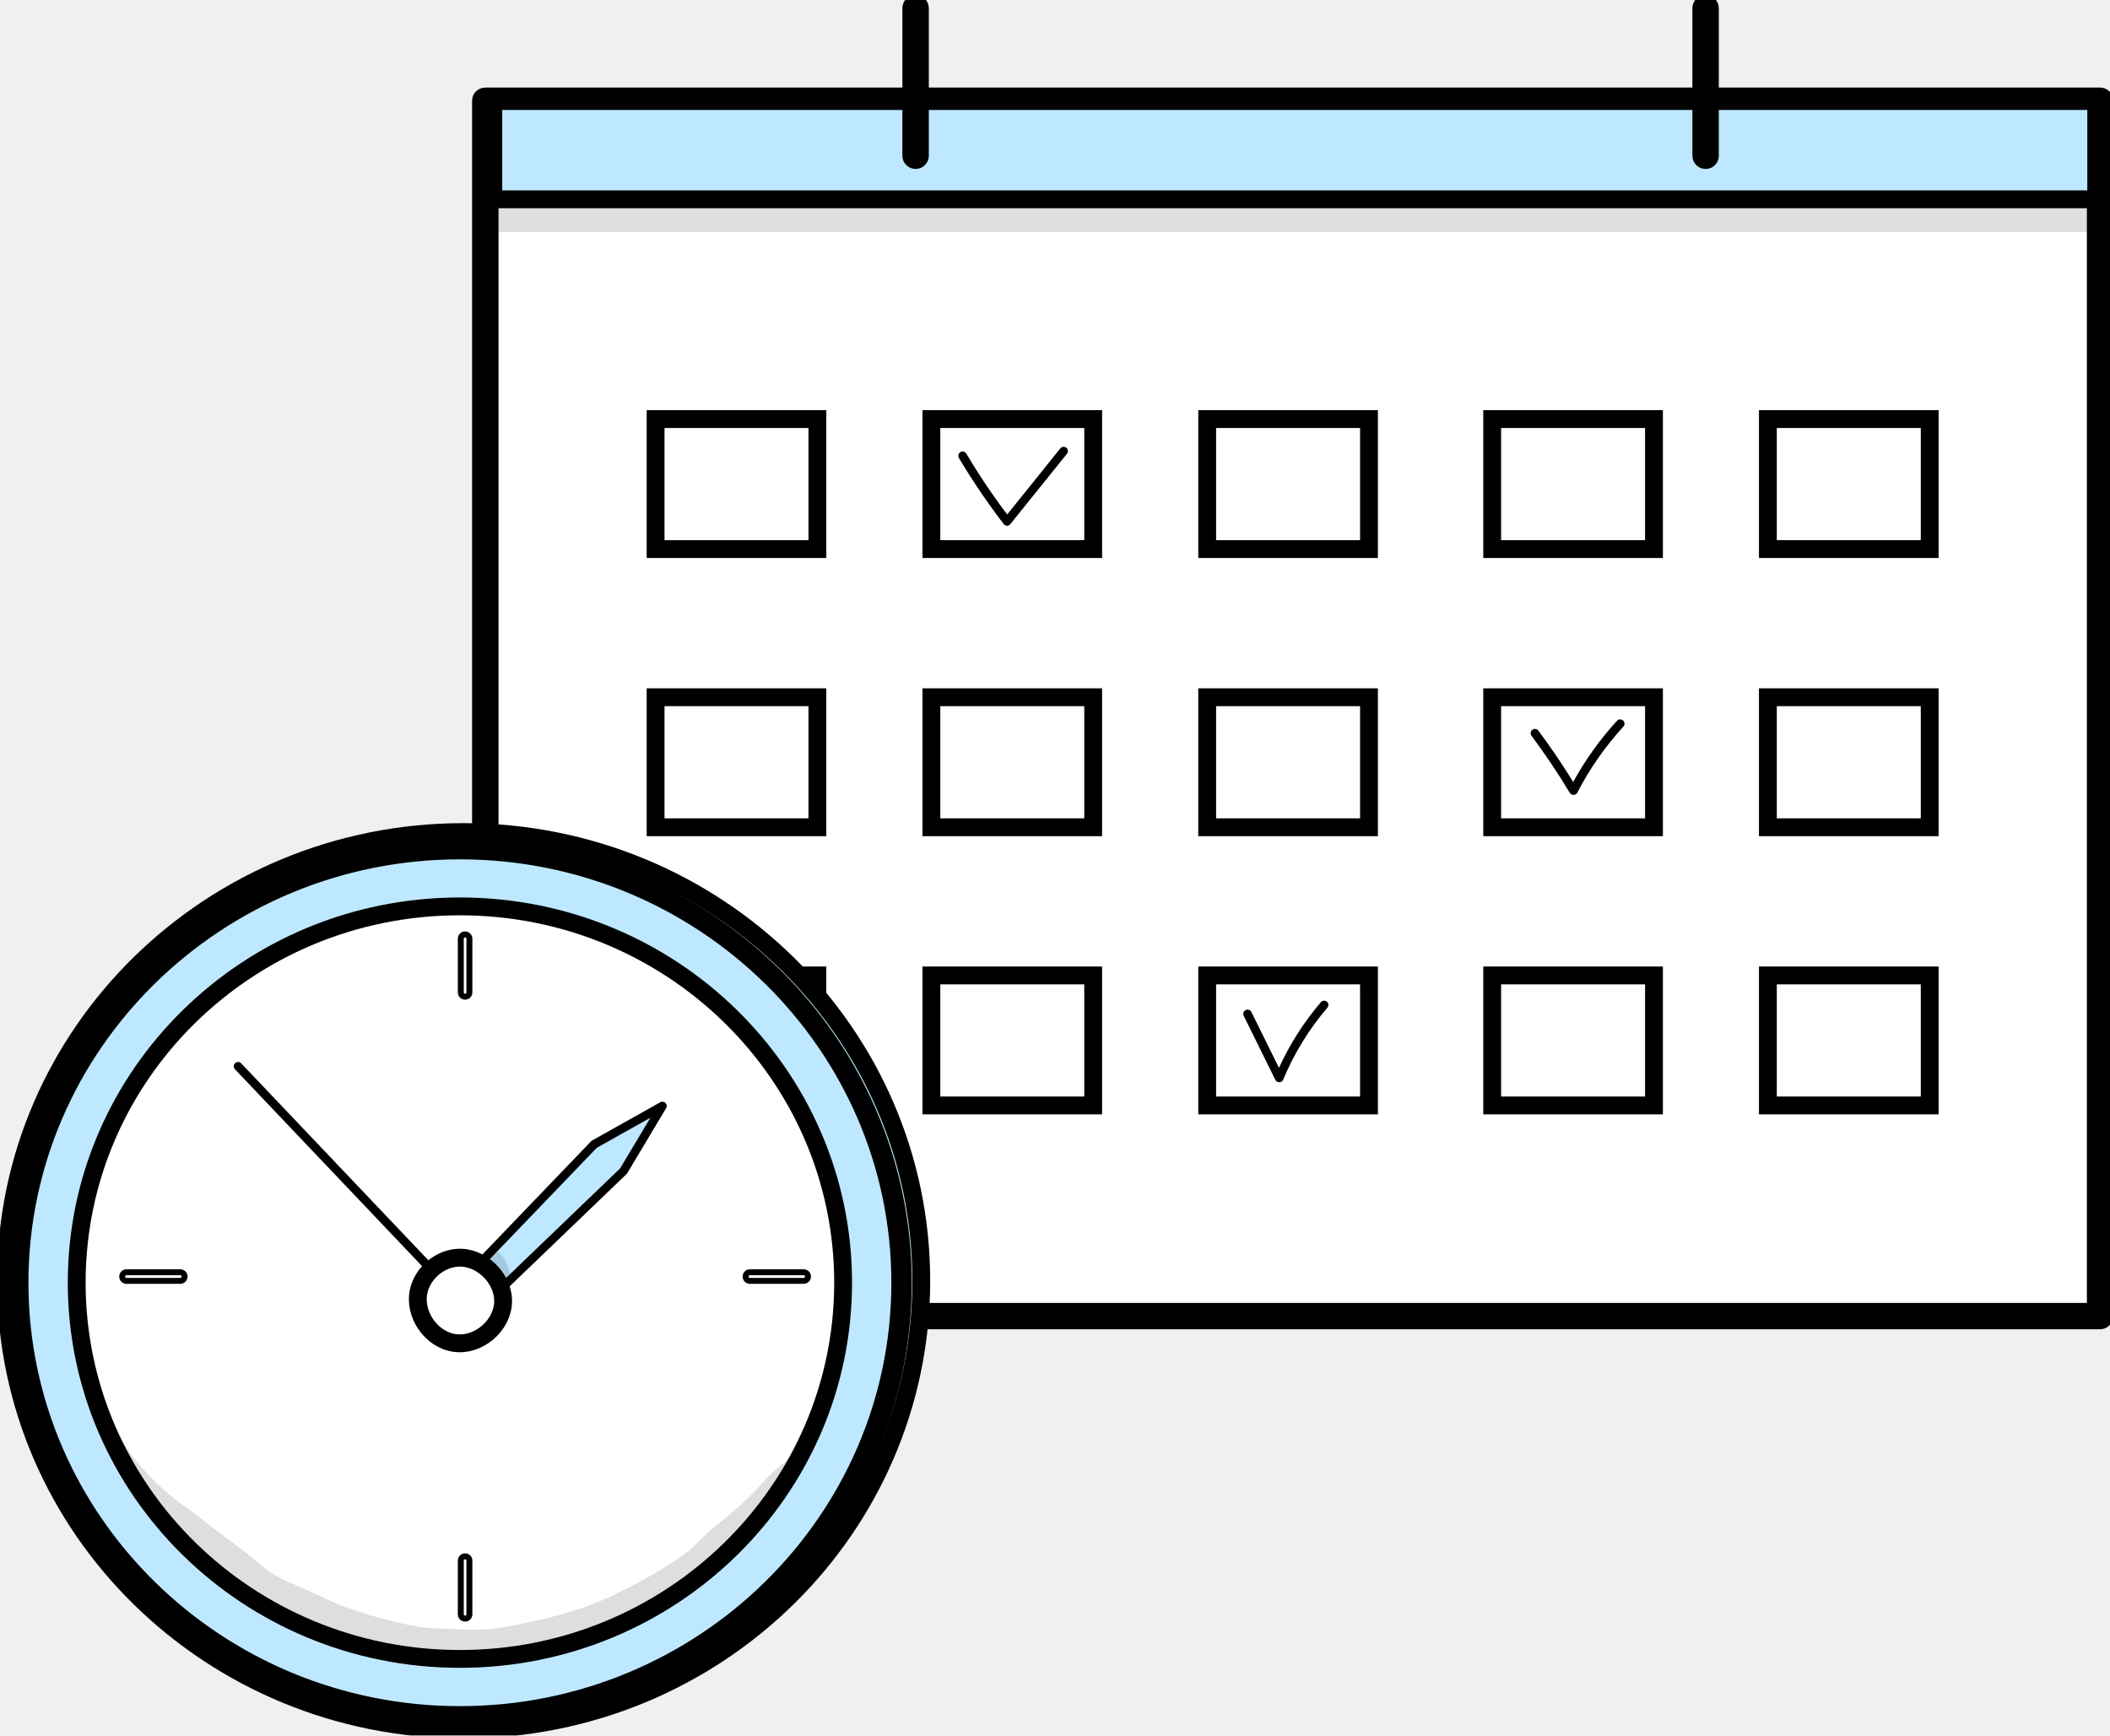
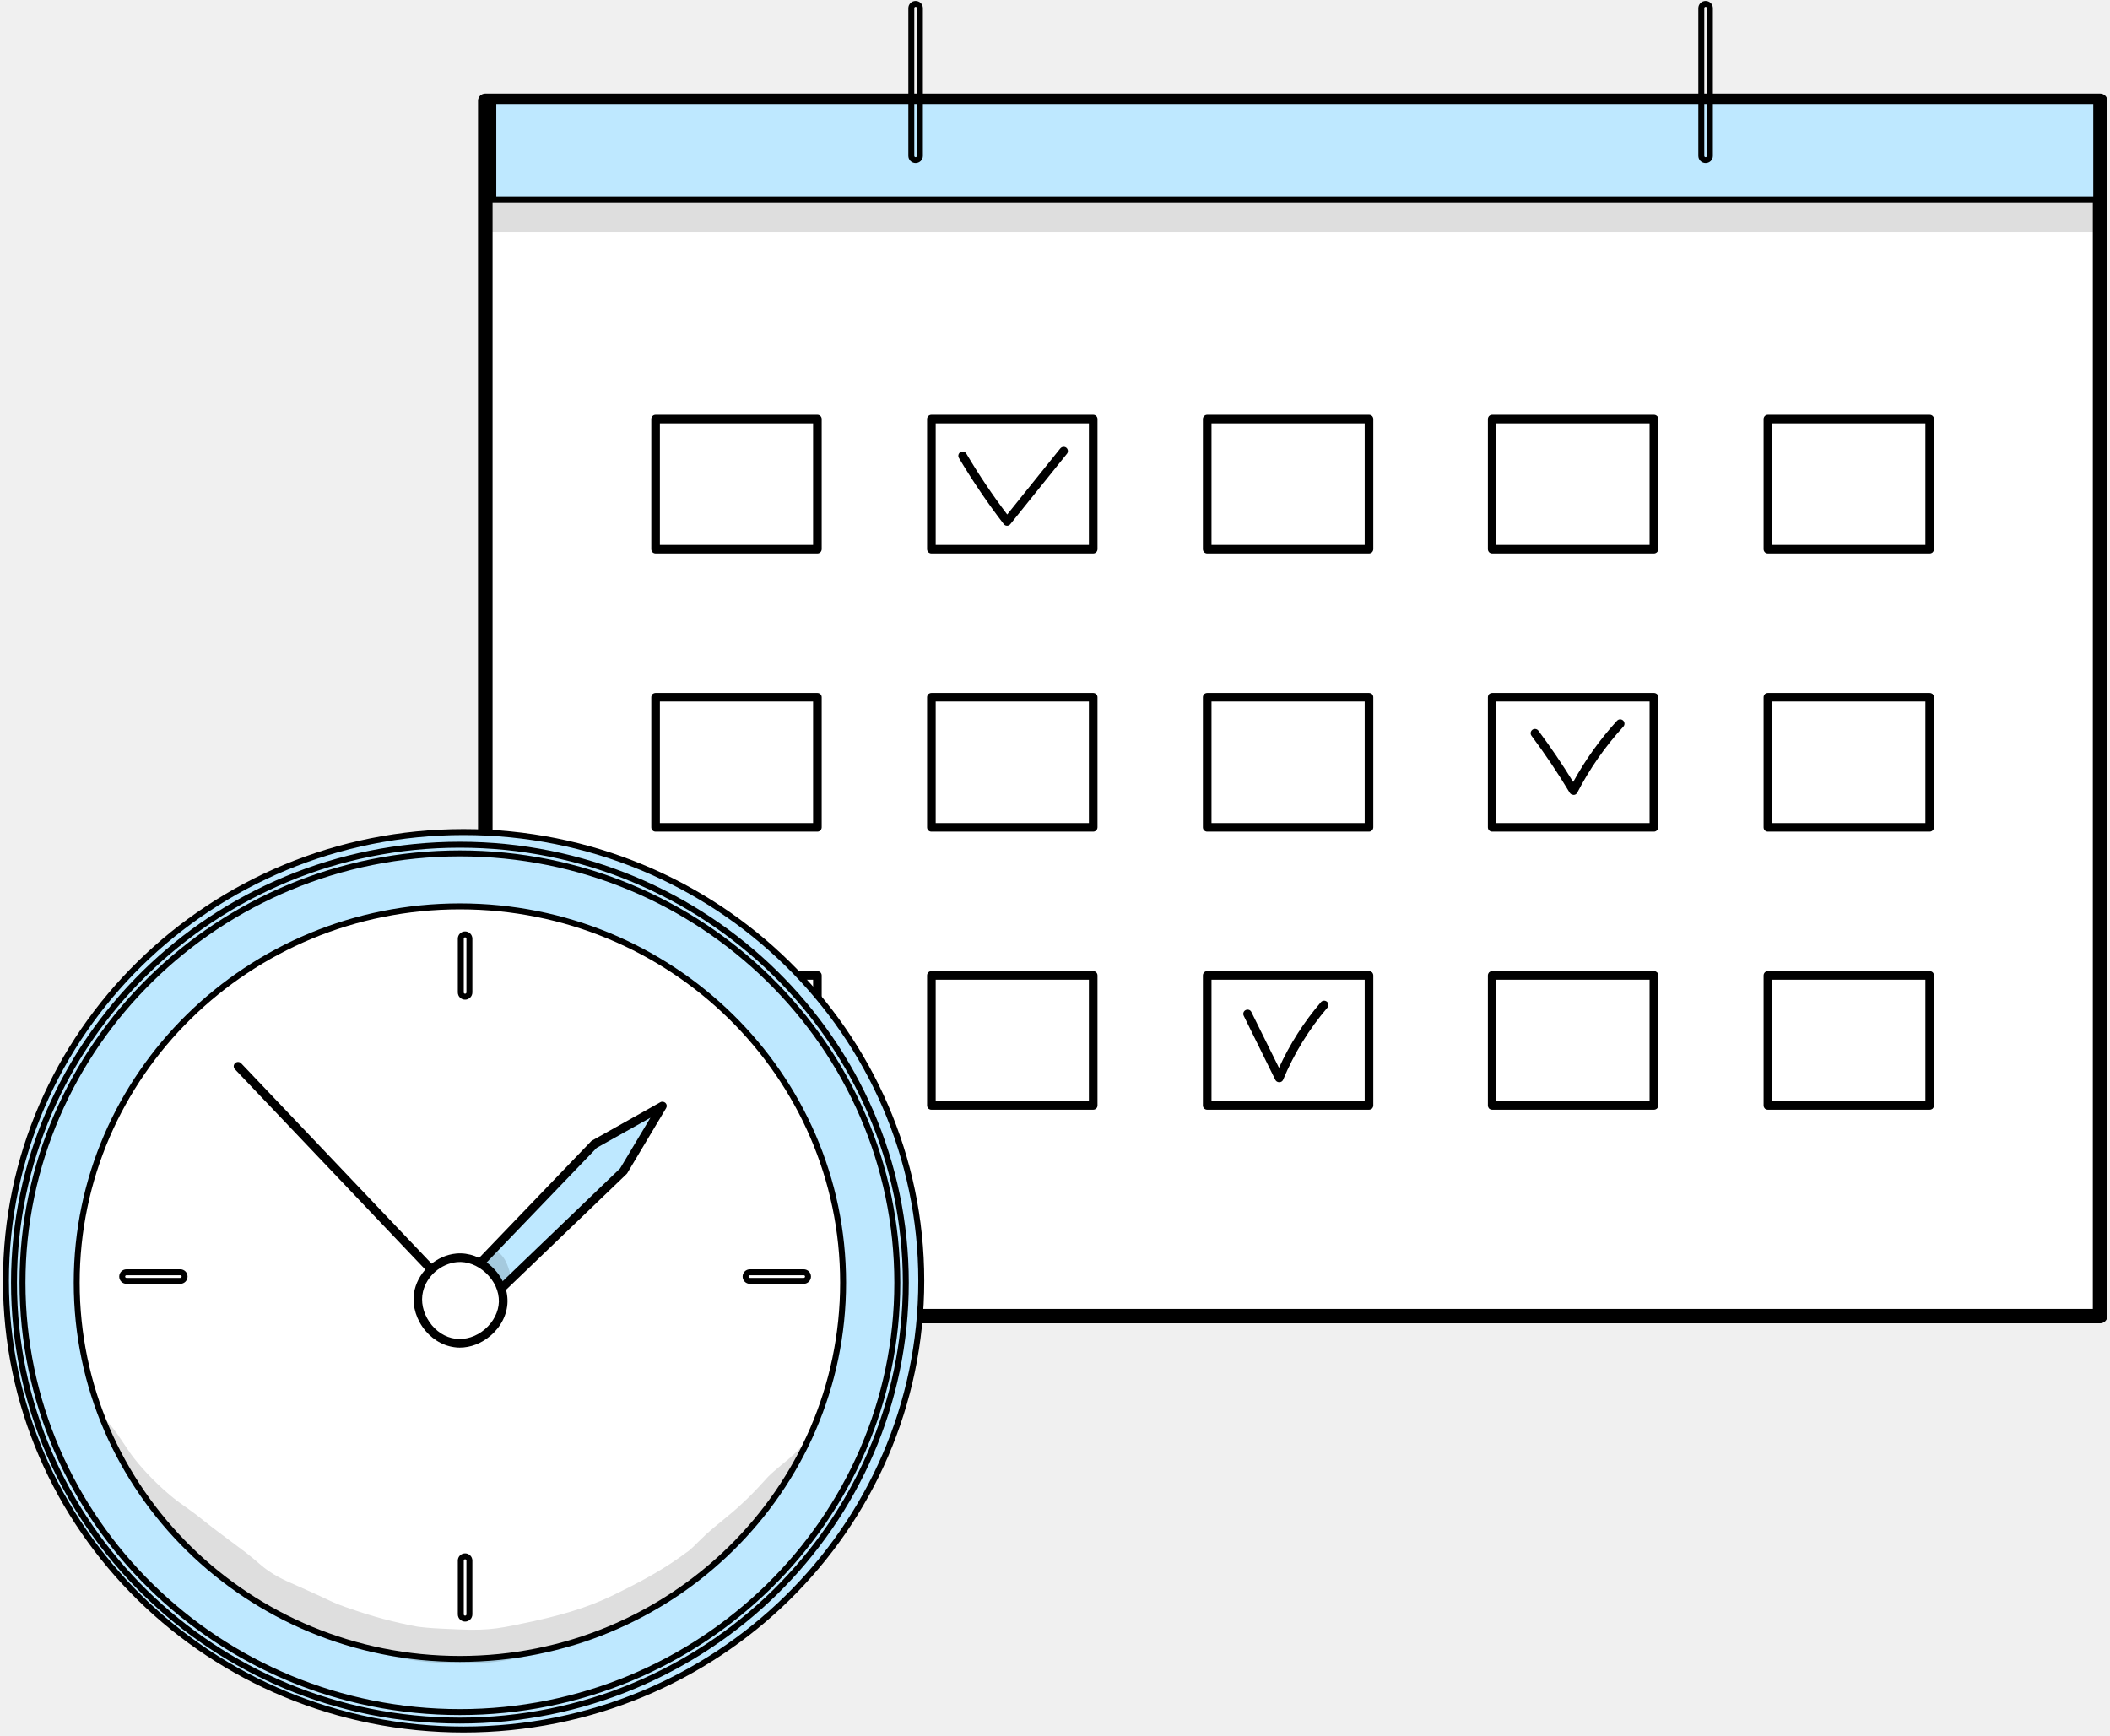
<svg xmlns="http://www.w3.org/2000/svg" width="355" height="292" viewBox="0 0 355 292" fill="none">
-   <g clip-path="url(#clip0_840_18073)">
-     <path d="M81.644 221.452L353.328 221.452V16.936L81.644 16.936V221.452Z" fill="white" stroke="black" stroke-width="3" />
-     <path d="M353.334 222.16H81.649C81.246 222.16 80.926 221.841 80.926 221.455V16.939C80.926 16.553 81.246 16.234 81.649 16.234H353.334C353.737 16.234 354.057 16.553 354.057 16.939V221.455C354.057 221.841 353.721 222.16 353.334 222.16ZM82.373 220.733H352.61V17.645H82.373V220.733Z" stroke="black" stroke-width="3" stroke-miterlimit="10" />
+   <g clipPath="url(#clip0_840_18073)">
+     <path d="M81.644 221.452L353.328 221.452V16.936L81.644 16.936V221.452Z" fill="white" stroke="black" strokeWidth="3" />
+     <path d="M353.334 222.16H81.649C81.246 222.16 80.926 221.841 80.926 221.455V16.939C80.926 16.553 81.246 16.234 81.649 16.234H353.334C353.737 16.234 354.057 16.553 354.057 16.939V221.455C354.057 221.841 353.721 222.16 353.334 222.16ZM82.373 220.733H352.61V17.645H82.373V220.733Z" stroke="black" strokeWidth="3" stroke-miterlimit="10" />
    <g opacity="0.129">
      <path d="M353.333 32.826H81.648V39.055H353.333V32.826Z" fill="black" />
    </g>
-     <path d="M352.684 33.534L82.999 33.534V17L352.684 17V33.534Z" fill="#BEE8FF" stroke="black" stroke-width="3" />
-     <path d="M286.962 26.928C286.558 26.928 286.238 26.609 286.238 26.206V1.376C286.238 0.973 286.558 0.654 286.962 0.654C287.366 0.654 287.685 0.973 287.685 1.376V26.223C287.685 26.609 287.366 26.928 286.962 26.928Z" stroke="black" stroke-width="3" stroke-miterlimit="10" />
-     <path d="M154.048 26.928C153.644 26.928 153.324 26.609 153.324 26.206V1.376C153.324 0.973 153.644 0.654 154.048 0.654C154.451 0.654 154.771 0.973 154.771 1.376V26.223C154.771 26.609 154.435 26.928 154.048 26.928Z" stroke="black" stroke-width="3" stroke-miterlimit="10" />
-     <path d="M137.523 70.511H110.301V92.386H137.523V70.511Z" fill="white" stroke="black" stroke-width="3" />
+     <path d="M352.684 33.534L82.999 33.534V17L352.684 17V33.534Z" fill="#BEE8FF" stroke="black" strokeWidth="3" />
+     <path d="M286.962 26.928C286.558 26.928 286.238 26.609 286.238 26.206V1.376C286.238 0.973 286.558 0.654 286.962 0.654C287.366 0.654 287.685 0.973 287.685 1.376V26.223C287.685 26.609 287.366 26.928 286.962 26.928Z" stroke="black" strokeWidth="3" stroke-miterlimit="10" />
+     <path d="M154.048 26.928C153.644 26.928 153.324 26.609 153.324 26.206V1.376C153.324 0.973 153.644 0.654 154.048 0.654C154.451 0.654 154.771 0.973 154.771 1.376V26.223C154.771 26.609 154.435 26.928 154.048 26.928Z" stroke="black" strokeWidth="3" stroke-miterlimit="10" />
+     <path d="M137.523 70.511H110.301V92.386H137.523V70.511Z" fill="white" stroke="black" strokeWidth="3" />
    <path d="M137.524 93.125H110.302C109.898 93.125 109.578 92.806 109.578 92.403V70.511C109.578 70.108 109.898 69.789 110.302 69.789H137.524C137.928 69.789 138.247 70.108 138.247 70.511V92.386C138.247 92.806 137.928 93.125 137.524 93.125ZM111.025 91.681H136.8V71.233H111.025V91.681Z" fill="black" />
-     <path d="M183.925 70.511H156.703V92.386H183.925V70.511Z" fill="white" stroke="black" stroke-width="3" />
+     <path d="M183.925 70.511H156.703V92.386H183.925V70.511Z" fill="white" stroke="black" strokeWidth="3" />
    <path d="M183.926 93.125H156.704C156.3 93.125 155.98 92.806 155.98 92.403V70.511C155.98 70.108 156.3 69.789 156.704 69.789H183.926C184.33 69.789 184.65 70.108 184.65 70.511V92.386C184.65 92.806 184.33 93.125 183.926 93.125ZM157.427 91.681H183.203V71.233H157.427V91.681Z" fill="black" />
-     <path d="M230.328 70.511H203.105V92.386H230.328V70.511Z" fill="white" stroke="black" stroke-width="3" />
+     <path d="M230.328 70.511H203.105V92.386H230.328V70.511Z" fill="white" stroke="black" strokeWidth="3" />
    <path d="M230.329 93.125H203.106C202.702 93.125 202.383 92.806 202.383 92.403V70.511C202.383 70.108 202.702 69.789 203.106 69.789H230.329C230.732 69.789 231.052 70.108 231.052 70.511V92.386C231.052 92.806 230.716 93.125 230.329 93.125ZM203.83 91.681H229.605V71.233H203.83V91.681Z" fill="black" />
-     <path d="M278.277 70.511H251.055V92.386H278.277V70.511Z" fill="white" stroke="black" stroke-width="3" />
+     <path d="M278.277 70.511H251.055V92.386H278.277V70.511Z" fill="white" stroke="black" strokeWidth="3" />
    <path d="M278.278 93.125H251.056C250.652 93.125 250.332 92.806 250.332 92.403V70.511C250.332 70.108 250.652 69.789 251.056 69.789H278.278C278.682 69.789 279.001 70.108 279.001 70.511V92.386C278.984 92.806 278.665 93.125 278.278 93.125ZM251.762 91.681H277.538V71.233H251.762V91.681Z" fill="black" />
-     <path d="M324.664 70.511H297.441V92.386H324.664V70.511Z" fill="white" stroke="black" stroke-width="3" />
+     <path d="M324.664 70.511H297.441V92.386H324.664V70.511Z" fill="white" stroke="black" strokeWidth="3" />
    <path d="M324.664 93.125H297.442C297.038 93.125 296.719 92.806 296.719 92.403V70.511C296.719 70.108 297.038 69.789 297.442 69.789H324.664C325.068 69.789 325.388 70.108 325.388 70.511V92.386C325.388 92.806 325.068 93.125 324.664 93.125ZM298.166 91.681H323.941V71.233H298.166V91.681Z" fill="black" />
-     <path d="M137.523 117.316H110.301V139.192H137.523V117.316Z" fill="white" stroke="black" stroke-width="3" />
+     <path d="M137.523 117.316H110.301V139.192H137.523V117.316Z" fill="white" stroke="black" strokeWidth="3" />
    <path d="M137.524 139.931H110.302C109.898 139.931 109.578 139.612 109.578 139.209V117.317C109.578 116.914 109.898 116.595 110.302 116.595H137.524C137.928 116.595 138.247 116.914 138.247 117.317V139.192C138.247 139.595 137.928 139.931 137.524 139.931ZM111.025 138.487H136.8V118.039H111.025V138.487Z" fill="black" />
-     <path d="M183.925 117.316H156.703V139.192H183.925V117.316Z" fill="white" stroke="black" stroke-width="3" />
+     <path d="M183.925 117.316H156.703V139.192H183.925V117.316Z" fill="white" stroke="black" strokeWidth="3" />
    <path d="M183.926 139.931H156.704C156.3 139.931 155.98 139.612 155.98 139.209V117.317C155.98 116.914 156.3 116.595 156.704 116.595H183.926C184.33 116.595 184.65 116.914 184.65 117.317V139.192C184.65 139.595 184.33 139.931 183.926 139.931ZM157.427 138.487H183.203V118.039H157.427V138.487Z" fill="black" />
-     <path d="M230.328 117.316H203.105V139.192H230.328V117.316Z" fill="white" stroke="black" stroke-width="3" />
+     <path d="M230.328 117.316H203.105V139.192H230.328V117.316Z" fill="white" stroke="black" strokeWidth="3" />
    <path d="M230.329 139.931H203.106C202.702 139.931 202.383 139.612 202.383 139.209V117.317C202.383 116.914 202.702 116.595 203.106 116.595H230.329C230.732 116.595 231.052 116.914 231.052 117.317V139.192C231.052 139.595 230.716 139.931 230.329 139.931ZM203.83 138.487H229.605V118.039H203.83V138.487Z" fill="black" />
-     <path d="M278.277 117.316H251.055V139.192H278.277V117.316Z" fill="white" stroke="black" stroke-width="3" />
+     <path d="M278.277 117.316H251.055V139.192H278.277V117.316Z" fill="white" stroke="black" strokeWidth="3" />
    <path d="M278.278 139.931H251.056C250.652 139.931 250.332 139.612 250.332 139.209V117.317C250.332 116.914 250.652 116.595 251.056 116.595H278.278C278.682 116.595 279.001 116.914 279.001 117.317V139.192C278.984 139.595 278.665 139.931 278.278 139.931ZM251.762 138.487H277.538V118.039H251.762V138.487Z" fill="black" />
-     <path d="M324.664 117.316H297.441V139.192H324.664V117.316Z" fill="white" stroke="black" stroke-width="3" />
+     <path d="M324.664 117.316H297.441V139.192H324.664V117.316Z" fill="white" stroke="black" strokeWidth="3" />
    <path d="M324.664 139.931H297.442C297.038 139.931 296.719 139.612 296.719 139.209V117.317C296.719 116.914 297.038 116.595 297.442 116.595H324.664C325.068 116.595 325.388 116.914 325.388 117.317V139.192C325.388 139.595 325.068 139.931 324.664 139.931ZM298.166 138.487H323.941V118.039H298.166V138.487Z" fill="black" />
-     <path d="M137.523 164.123H110.301V185.998H137.523V164.123Z" fill="white" stroke="black" stroke-width="3" />
+     <path d="M137.523 164.123H110.301V185.998H137.523V164.123Z" fill="white" stroke="black" strokeWidth="3" />
    <path d="M137.524 186.72H110.302C109.898 186.72 109.578 186.401 109.578 185.999V164.123C109.578 163.72 109.898 163.401 110.302 163.401H137.524C137.928 163.401 138.247 163.72 138.247 164.123V185.999C138.247 186.401 137.928 186.72 137.524 186.72ZM111.025 185.293H136.8V164.845H111.025V185.293Z" fill="black" />
-     <path d="M183.925 164.123H156.703V185.998H183.925V164.123Z" fill="white" stroke="black" stroke-width="3" />
+     <path d="M183.925 164.123H156.703V185.998H183.925V164.123Z" fill="white" stroke="black" strokeWidth="3" />
    <path d="M183.926 186.72H156.704C156.3 186.72 155.98 186.401 155.98 185.999V164.123C155.98 163.72 156.3 163.401 156.704 163.401H183.926C184.33 163.401 184.65 163.72 184.65 164.123V185.999C184.65 186.401 184.33 186.72 183.926 186.72ZM157.427 185.293H183.203V164.845H157.427V185.293Z" fill="black" />
-     <path d="M230.328 164.123H203.105V185.998H230.328V164.123Z" fill="white" stroke="black" stroke-width="3" />
+     <path d="M230.328 164.123H203.105V185.998H230.328V164.123Z" fill="white" stroke="black" strokeWidth="3" />
    <path d="M230.329 186.72H203.106C202.702 186.72 202.383 186.401 202.383 185.999V164.123C202.383 163.72 202.702 163.401 203.106 163.401H230.329C230.732 163.401 231.052 163.72 231.052 164.123V185.999C231.052 186.401 230.716 186.72 230.329 186.72ZM203.83 185.293H229.605V164.845H203.83V185.293Z" fill="black" />
-     <path d="M278.277 164.123H251.055V185.998H278.277V164.123Z" fill="white" stroke="black" stroke-width="3" />
+     <path d="M278.277 164.123H251.055V185.998H278.277V164.123Z" fill="white" stroke="black" strokeWidth="3" />
    <path d="M278.278 186.72H251.056C250.652 186.72 250.332 186.401 250.332 185.999V164.123C250.332 163.72 250.652 163.401 251.056 163.401H278.278C278.682 163.401 279.001 163.72 279.001 164.123V185.999C278.984 186.401 278.665 186.72 278.278 186.72ZM251.762 185.293H277.538V164.845H251.762V185.293Z" fill="black" />
-     <path d="M324.664 164.123H297.441V185.998H324.664V164.123Z" fill="white" stroke="black" stroke-width="3" />
+     <path d="M324.664 164.123H297.441V185.998H324.664V164.123Z" fill="white" stroke="black" strokeWidth="3" />
    <path d="M324.664 186.72H297.442C297.038 186.72 296.719 186.401 296.719 185.999V164.123C296.719 163.72 297.038 163.401 297.442 163.401H324.664C325.068 163.401 325.388 163.72 325.388 164.123V185.999C325.388 186.401 325.068 186.72 324.664 186.72ZM298.166 185.293H323.941V164.845H298.166V185.293Z" fill="black" />
    <path d="M169.443 88.458C169.443 88.458 169.426 88.458 169.443 88.458C169.207 88.458 169.005 88.357 168.871 88.172C166.145 84.63 163.622 80.903 161.333 77.058C161.132 76.723 161.249 76.269 161.586 76.068C161.922 75.867 162.377 75.984 162.578 76.32C164.665 79.845 166.97 83.287 169.46 86.561L178.394 75.447C178.646 75.145 179.1 75.094 179.403 75.329C179.706 75.581 179.756 76.034 179.521 76.337L169.998 88.172C169.864 88.357 169.662 88.458 169.443 88.458Z" fill="black" />
    <path d="M264.717 133.736C264.465 133.736 264.229 133.602 264.095 133.383C262.126 130.093 259.956 126.87 257.668 123.797C257.432 123.478 257.5 123.025 257.819 122.79C258.139 122.555 258.593 122.622 258.829 122.941C260.898 125.711 262.867 128.616 264.684 131.57C266.72 127.86 269.193 124.402 272.053 121.279C272.322 120.977 272.776 120.96 273.079 121.229C273.365 121.497 273.399 121.951 273.13 122.253C270.068 125.594 267.46 129.337 265.374 133.367C265.256 133.602 265.02 133.753 264.751 133.753C264.734 133.736 264.734 133.736 264.717 133.736Z" fill="black" />
    <path d="M215.203 182.086C214.934 182.086 214.682 181.935 214.564 181.684L209.247 170.905C209.079 170.553 209.214 170.116 209.584 169.948C209.937 169.781 210.375 169.915 210.543 170.284L215.186 179.669C217.004 175.673 219.376 171.963 222.236 168.622C222.488 168.32 222.943 168.286 223.246 168.538C223.548 168.79 223.582 169.243 223.33 169.546C220.234 173.172 217.727 177.251 215.893 181.65C215.792 181.919 215.54 182.086 215.254 182.086C215.203 182.086 215.203 182.086 215.203 182.086Z" fill="black" />
-     <path d="M155 215.5C155 257.179 120.544 291 78 291C35.456 291 1 257.179 1 215.5C1 173.821 35.456 140 78 140C120.544 140 155 173.821 155 215.5Z" fill="#BEE8FF" stroke="black" stroke-width="3" />
-     <path d="M77.377 289.498C36.005 289.498 2.355 256.442 2.355 215.814C2.355 175.186 36.005 142.13 77.377 142.13C118.748 142.13 152.398 175.186 152.398 215.814C152.414 256.442 118.748 289.498 77.377 289.498ZM77.377 143.59C36.795 143.59 3.786 175.992 3.786 215.831C3.786 255.67 36.795 288.071 77.377 288.071C117.958 288.071 150.968 255.67 150.968 215.831C150.968 175.992 117.958 143.59 77.377 143.59Z" fill="#BEE8FF" stroke="black" stroke-width="2" />
-     <path d="M77.378 279.124C112.985 279.124 141.85 250.779 141.85 215.815C141.85 180.85 112.985 152.506 77.378 152.506C41.771 152.506 12.906 180.85 12.906 215.815C12.906 250.779 41.771 279.124 77.378 279.124Z" fill="white" stroke="black" stroke-width="3" />
+     <path d="M155 215.5C155 257.179 120.544 291 78 291C35.456 291 1 257.179 1 215.5C1 173.821 35.456 140 78 140C120.544 140 155 173.821 155 215.5Z" fill="#BEE8FF" stroke="black" strokeWidth="3" />
+     <path d="M77.377 289.498C36.005 289.498 2.355 256.442 2.355 215.814C2.355 175.186 36.005 142.13 77.377 142.13C118.748 142.13 152.398 175.186 152.398 215.814C152.414 256.442 118.748 289.498 77.377 289.498ZM77.377 143.59C36.795 143.59 3.786 175.992 3.786 215.831C3.786 255.67 36.795 288.071 77.377 288.071C117.958 288.071 150.968 255.67 150.968 215.831C150.968 175.992 117.958 143.59 77.377 143.59Z" fill="#BEE8FF" stroke="black" strokeWidth="2" />
+     <path d="M77.378 279.124C112.985 279.124 141.85 250.779 141.85 215.815C141.85 180.85 112.985 152.506 77.378 152.506C41.771 152.506 12.906 180.85 12.906 215.815C12.906 250.779 41.771 279.124 77.378 279.124Z" fill="white" stroke="black" strokeWidth="3" />
    <path d="M79.11 221.824L104.919 197.028L111.447 186.099L99.956 192.545L75.324 218.198L79.11 221.824Z" fill="#BEE8FF" />
    <path d="M79.111 222.547C78.926 222.547 78.758 222.48 78.606 222.345L74.821 218.719C74.535 218.451 74.518 217.98 74.804 217.695L99.435 192.042C99.486 191.992 99.536 191.942 99.603 191.908L111.095 185.461C111.381 185.293 111.734 185.361 111.97 185.579C112.205 185.814 112.239 186.166 112.071 186.452L105.543 197.381C105.509 197.431 105.475 197.482 105.425 197.532L79.616 222.329C79.464 222.48 79.296 222.547 79.111 222.547ZM76.335 218.182L79.094 220.834L104.331 196.592L109.429 188.064L100.394 193.134L76.335 218.182Z" fill="black" />
    <g opacity="0.129">
      <path d="M81.618 211.852C81.601 212.423 81.988 212.96 82.509 213.145C82.526 213.178 82.543 213.195 82.56 213.229C83.082 213.984 82.93 214.505 83.536 215.713C84.343 216.922 86.295 215.999 85.925 214.605C85.572 213.397 85.235 212.087 84.343 211.147C83.418 210.19 81.736 210.324 81.618 211.852Z" fill="black" />
    </g>
    <path d="M77.647 219.693C77.462 219.693 77.26 219.625 77.125 219.474L39.522 179.904C39.253 179.619 39.253 179.165 39.556 178.88C39.842 178.611 40.296 178.611 40.582 178.914L78.185 218.484C78.454 218.769 78.454 219.223 78.151 219.508C78.017 219.625 77.832 219.693 77.647 219.693Z" fill="black" />
-     <path d="M76.838 211.635C73.844 211.903 71.152 214.237 70.462 217.158C69.537 221.07 72.531 225.435 76.519 225.972C80.506 226.509 84.561 223.051 84.645 219.038C84.746 215.026 80.843 211.265 76.838 211.635Z" fill="white" stroke="black" stroke-width="3" />
+     <path d="M76.838 211.635C73.844 211.903 71.152 214.237 70.462 217.158C69.537 221.07 72.531 225.435 76.519 225.972C80.506 226.509 84.561 223.051 84.645 219.038C84.746 215.026 80.843 211.265 76.838 211.635Z" fill="white" stroke="black" strokeWidth="3" />
    <path d="M77.341 226.744C77.038 226.744 76.736 226.727 76.433 226.676C74.33 226.391 72.378 225.149 71.066 223.235C69.753 221.321 69.282 219.038 69.77 216.99C70.544 213.766 73.488 211.214 76.786 210.912C78.856 210.727 81.026 211.517 82.725 213.111C84.475 214.74 85.434 216.906 85.383 219.055C85.333 221.17 84.29 223.252 82.523 224.746C81.009 226.038 79.175 226.744 77.341 226.744ZM76.904 212.356C74.195 212.608 71.789 214.69 71.167 217.325C70.763 218.987 71.167 220.851 72.243 222.429C73.32 224.007 74.918 225.031 76.618 225.249C78.317 225.468 80.134 224.897 81.581 223.655C83.028 222.412 83.886 220.717 83.936 219.021C83.97 217.275 83.179 215.512 81.733 214.169C80.336 212.86 78.57 212.205 76.904 212.356Z" fill="black" />
    <path d="M78.251 167.699C77.847 167.699 77.527 167.38 77.527 166.977V157.945C77.527 157.542 77.847 157.223 78.251 157.223C78.655 157.223 78.974 157.542 78.974 157.945V166.977C78.974 167.363 78.655 167.699 78.251 167.699Z" stroke="black" stroke-miterlimit="10" />
    <path d="M78.251 272.34C77.847 272.34 77.527 272.021 77.527 271.618V262.586C77.527 262.183 77.847 261.864 78.251 261.864C78.655 261.864 78.974 262.183 78.974 262.586V271.618C78.974 272.021 78.655 272.34 78.251 272.34Z" stroke="black" stroke-miterlimit="10" />
    <path d="M135.22 215.512H126.169C125.765 215.512 125.445 215.193 125.445 214.79C125.445 214.387 125.765 214.068 126.169 214.068H135.22C135.624 214.068 135.944 214.387 135.944 214.79C135.944 215.176 135.624 215.512 135.22 215.512Z" stroke="black" stroke-miterlimit="10" />
    <path d="M30.334 215.512H21.282C20.878 215.512 20.559 215.193 20.559 214.79C20.559 214.387 20.878 214.068 21.282 214.068H30.334C30.738 214.068 31.057 214.387 31.057 214.79C31.057 215.176 30.738 215.512 30.334 215.512Z" stroke="black" stroke-miterlimit="10" />
    <g opacity="0.129">
      <path d="M128.104 255.553C128.272 255.351 128.44 255.133 128.625 254.915C129.786 253.303 130.88 251.641 131.872 249.895C132.932 248.015 133.858 246.051 134.834 244.12C135.221 243.348 135.591 242.575 135.944 241.803C134.733 243.6 135.187 243.096 133.42 244.842C132.058 246.084 130.543 247.159 129.231 248.468C127.818 250.013 126.438 251.557 124.873 252.967C122.922 254.831 120.718 256.409 118.716 258.239C116.983 259.867 116.259 260.757 115.418 261.261C112.137 263.729 108.537 265.743 104.869 267.557C100.141 270.008 96.204 271.334 89.844 272.761C84.376 273.903 82.627 274.406 77.125 274.154C75.291 274.07 73.457 274.02 71.64 273.852C71.236 273.819 70.833 273.768 70.429 273.718C70.328 273.701 70.227 273.684 70.109 273.668C66.34 272.962 62.622 271.972 59.005 270.696C55.758 269.622 55.27 269.135 51.501 267.489C49.415 266.516 47.211 265.727 45.31 264.4C43.863 263.427 43.678 263.04 41.322 261.194C37.553 258.357 36.258 257.467 33.061 254.898C30.319 252.833 30.201 252.984 27.677 250.768C25.002 248.384 22.714 245.732 21.587 244.019C20.662 242.676 19.82 241.3 18.794 240.04C18.407 239.587 18.07 239.033 17.482 238.865H17.465C18.508 241.283 19.669 243.667 20.948 245.967C22.378 248.535 23.942 251.02 25.406 253.572C27.257 255.788 29.192 257.937 31.194 260.019C33.162 261.58 36.695 264.333 37.772 265.324C39.758 267.254 41.827 269.151 44.283 270.478C45.596 271.183 46.975 271.703 48.338 272.274C53.436 274.423 53.032 274.389 58.349 276.454C63.598 278.268 69.083 279.695 74.669 279.778C80.927 280.064 83.367 279.829 89.407 278.503C92.015 277.881 94.656 277.428 97.231 276.673C99.519 276.001 102.732 274.557 102.917 274.49C109.378 271.686 115.738 267.808 119.624 264.249C121.021 262.923 122.4 261.546 123.847 260.27C125.311 258.743 126.741 257.165 128.104 255.553Z" fill="black" />
    </g>
  </g>
  <defs>
    <clipPath id="clip0_840_18073">
      <rect width="355" height="292" fill="white" />
    </clipPath>
  </defs>
</svg>
